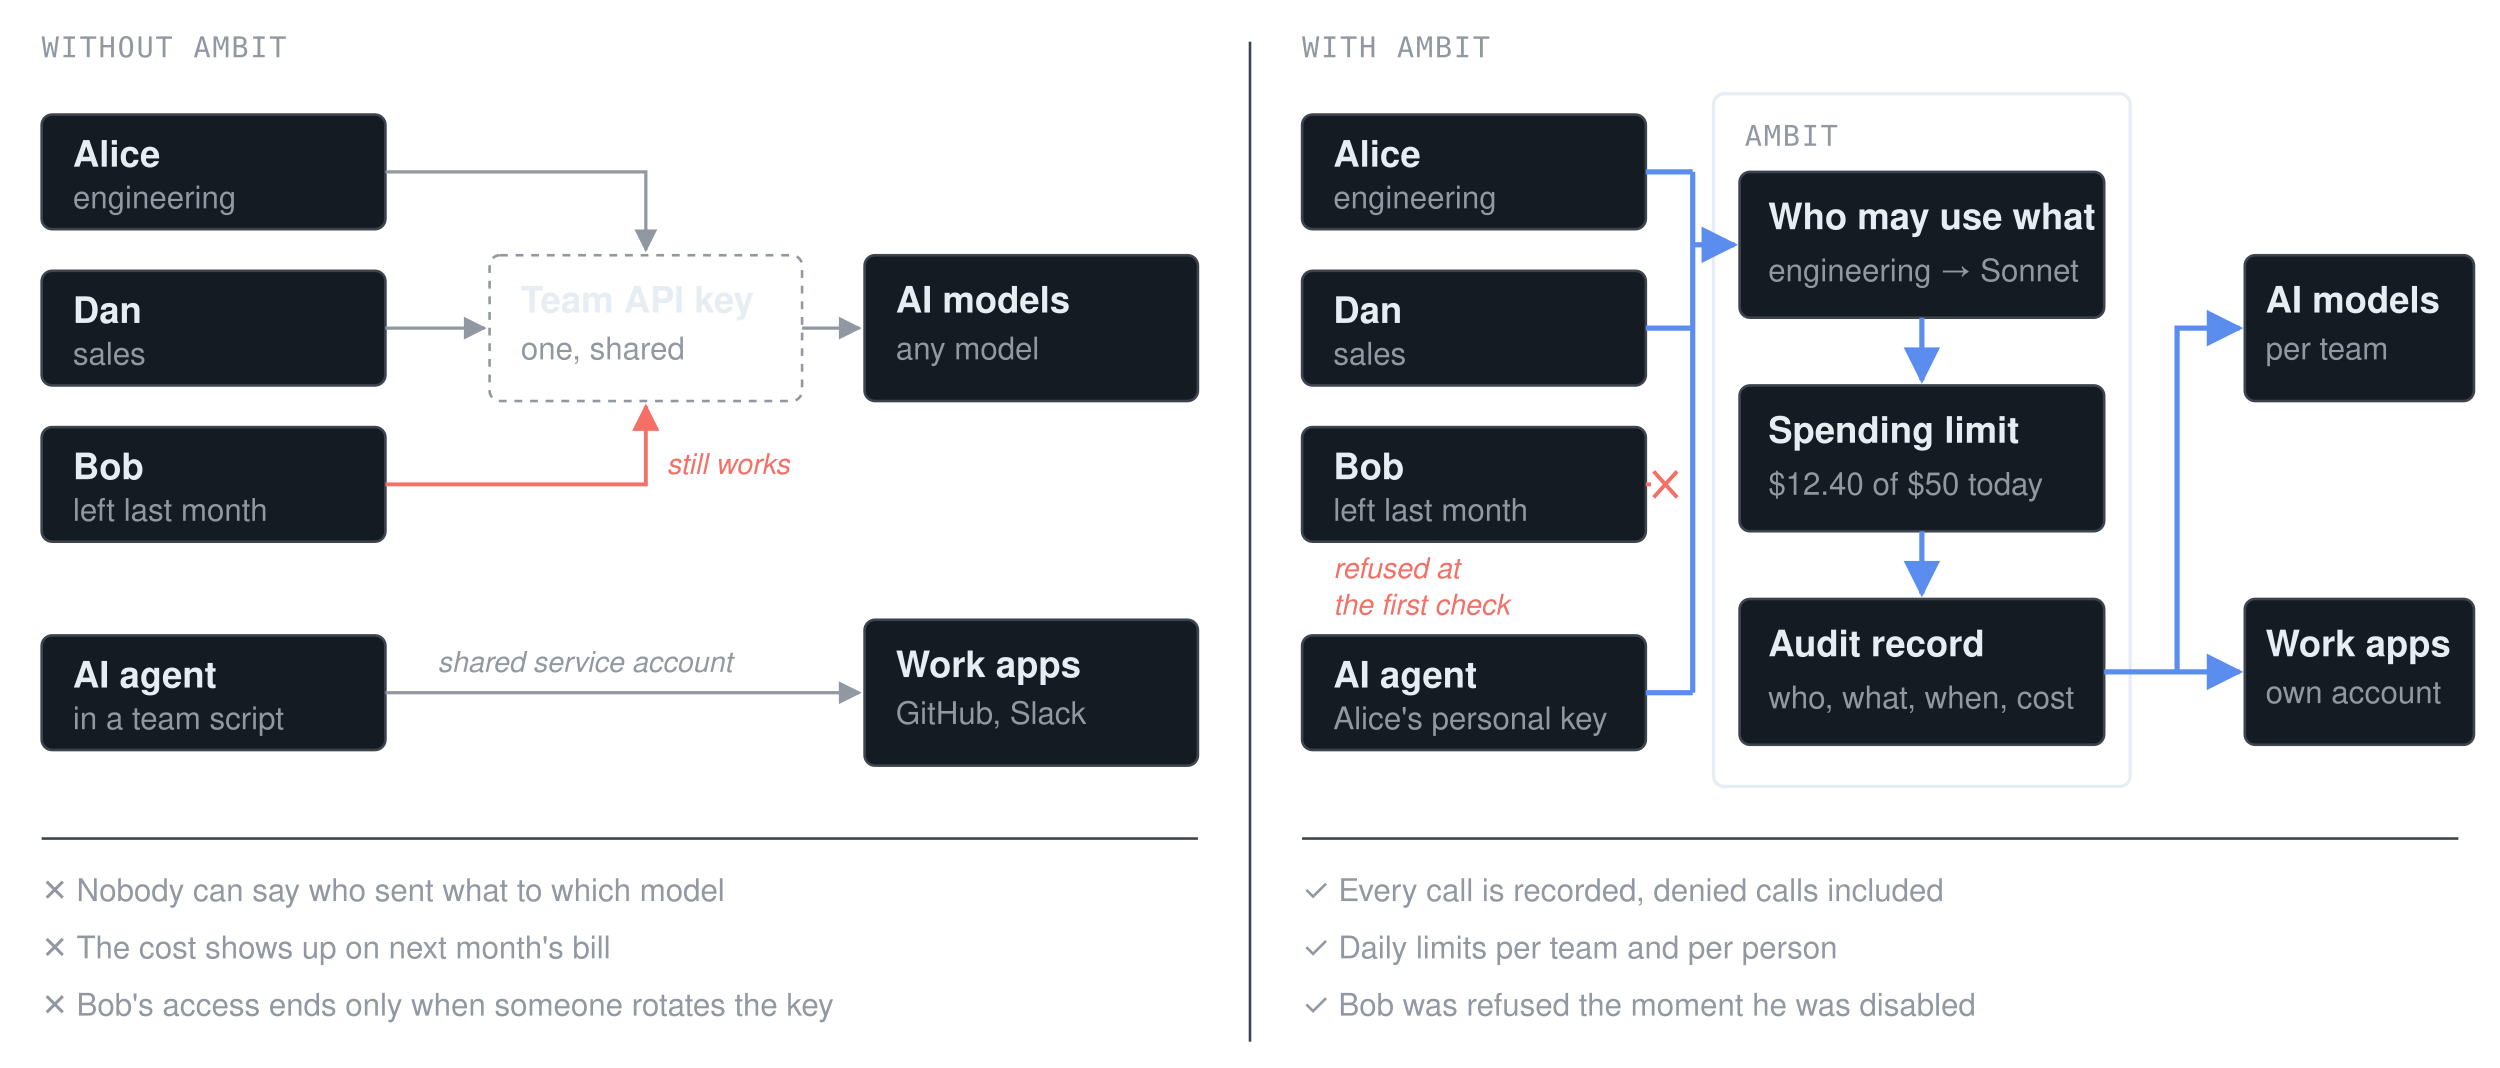
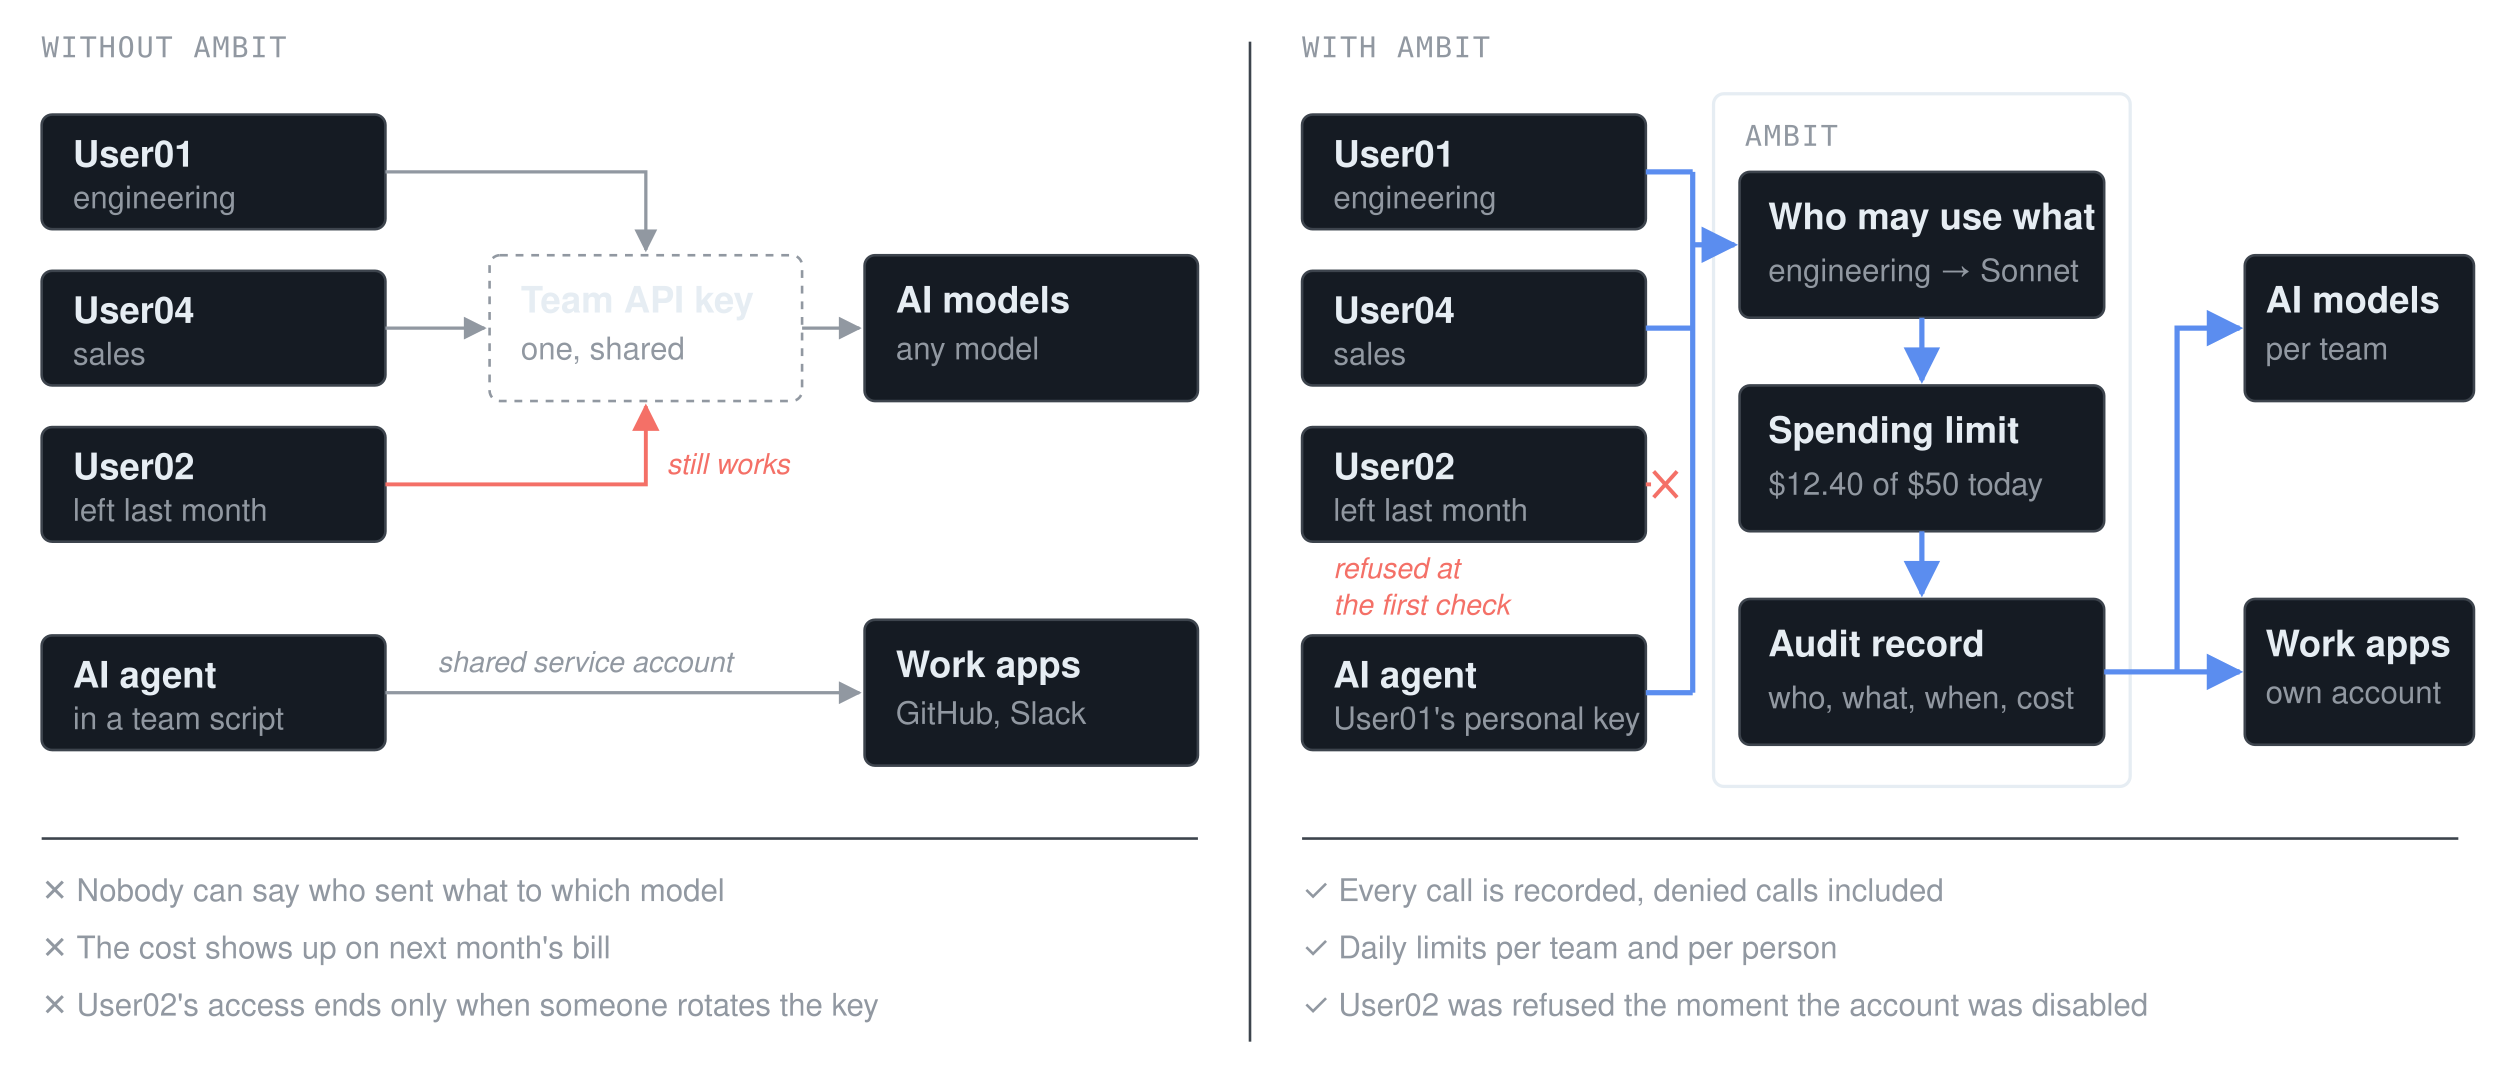
- <svg xmlns="http://www.w3.org/2000/svg" viewBox="0 0 960 410" role="img" aria-label="Without Ambit: Alice, Dan and Bob share one team API key and call models directly, an AI agent reaches work apps through a shared service account, Bob's key still works after he left, there is no record and the cost appears on next month's bill. With Ambit: everyone passes the Ambit gateway, which checks who they are, what they may use and their daily limit, records every call, and refuses Bob.">
+ <svg xmlns="http://www.w3.org/2000/svg" viewBox="0 0 960 410" role="img" aria-label="Without Ambit: User01, User04 and User02 share one team API key and call models directly, an AI agent reaches work apps through a shared service account, User02's key still works after they left, there is no record and the cost appears on next month's bill. With Ambit: everyone passes the Ambit gateway, which checks who they are, what they may use and their daily limit, records every call, and refuses User02.">
  <style>
text{font-family:'IBM Plex Sans, -apple-system, Segoe UI, Helvetica, Arial, sans-serif';fill:#E6EDF3}
.t{font-size:14px;font-weight:600}
.s{font-size:12px;fill:#9198A1}
.m{font-family:'IBM Plex Mono, ui-monospace, SFMono-Regular, Menlo, monospace';font-size:11px;letter-spacing:.06em;fill:#9198A1}
.l{font-size:11px;fill:#9198A1;font-style:italic}
.lx{font-size:11px;fill:#F47067;font-style:italic}
.box{fill:#151B23;stroke:#3D444D;stroke-width:1}
.gw{fill:none;stroke:#E6EDF3;stroke-width:1.25}
.key{fill:none;stroke:#9198A1;stroke-width:1;stroke-dasharray:3 3}
.raw{fill:none;stroke:#9198A1;stroke-width:1.25}
.req{fill:none;stroke:#5B8DEF;stroke-width:2}
.bad{fill:none;stroke:#F47067;stroke-width:1.5}
.div{stroke:#3D444D;stroke-width:1}
</style>
  <defs>
    <marker id="MB" viewBox="0 0 10 10" refX="9" refY="5" markerWidth="7" markerHeight="7" orient="auto-start-reverse">
      <path d="M0 0L10 5L0 10z" fill="#5B8DEF" />
    </marker>
    <marker id="MG" viewBox="0 0 10 10" refX="9" refY="5" markerWidth="7" markerHeight="7" orient="auto-start-reverse">
      <path d="M0 0L10 5L0 10z" fill="#9198A1" />
    </marker>
    <marker id="MR" viewBox="0 0 10 10" refX="9" refY="5" markerWidth="7" markerHeight="7" orient="auto-start-reverse">
      <path d="M0 0L10 5L0 10z" fill="#F47067" />
    </marker>
  </defs>
  <text class="m" x="16" y="22">WITHOUT AMBIT</text>
  <rect class="box" x="16" y="44" width="132" height="44" rx="4" />
-   <text class="t" x="28" y="64">Alice</text>
+   <text class="t" x="28" y="64">User01</text>
  <text class="s" x="28" y="80">engineering</text>
  <rect class="box" x="16" y="104" width="132" height="44" rx="4" />
-   <text class="t" x="28" y="124">Dan</text>
+   <text class="t" x="28" y="124">User04</text>
  <text class="s" x="28" y="140">sales</text>
  <rect class="box" x="16" y="164" width="132" height="44" rx="4" />
-   <text class="t" x="28" y="184">Bob</text>
+   <text class="t" x="28" y="184">User02</text>
  <text class="s" x="28" y="200">left last month</text>
  <rect class="box" x="16" y="244" width="132" height="44" rx="4" />
  <text class="t" x="28" y="264">AI agent</text>
  <text class="s" x="28" y="280">in a team script</text>
  <rect class="key" x="188" y="98" width="120" height="56" rx="4" />
  <text class="t" x="200" y="120">Team API key</text>
  <text class="s" x="200" y="138">one, shared</text>
  <path class="raw" d="M148 66H248V96" marker-end="url(#MG)" />
  <path class="raw" d="M148 126H186" marker-end="url(#MG)" />
  <path class="bad" d="M148 186H248V156" marker-end="url(#MR)" />
  <text class="lx" x="256" y="182">still works</text>
  <rect class="box" x="332" y="98" width="128" height="56" rx="4" />
  <text class="t" x="344" y="120">AI models</text>
  <text class="s" x="344" y="138">any model</text>
  <rect class="box" x="332" y="238" width="128" height="56" rx="4" />
  <text class="t" x="344" y="260">Work apps</text>
  <text class="s" x="344" y="278">GitHub, Slack</text>
  <path class="raw" d="M308 126H330" marker-end="url(#MG)" />
  <path class="raw" d="M148 266H330" marker-end="url(#MG)" />
  <text class="l" x="168" y="258">shared service account</text>
  <path class="div" d="M16 322H460" />
  <text class="s" x="16" y="346">✕  Nobody can say who sent what to which model</text>
  <text class="s" x="16" y="368">✕  The cost shows up on next month's bill</text>
-   <text class="s" x="16" y="390">✕  Bob's access ends only when someone rotates the key</text>
+   <text class="s" x="16" y="390">✕  User02's access ends only when someone rotates the key</text>
  <path class="div" d="M480 16V400" />
  <text class="m" x="500" y="22">WITH AMBIT</text>
  <rect class="box" x="500" y="44" width="132" height="44" rx="4" />
-   <text class="t" x="512" y="64">Alice</text>
+   <text class="t" x="512" y="64">User01</text>
  <text class="s" x="512" y="80">engineering</text>
  <rect class="box" x="500" y="104" width="132" height="44" rx="4" />
-   <text class="t" x="512" y="124">Dan</text>
+   <text class="t" x="512" y="124">User04</text>
  <text class="s" x="512" y="140">sales</text>
  <rect class="box" x="500" y="164" width="132" height="44" rx="4" />
-   <text class="t" x="512" y="184">Bob</text>
+   <text class="t" x="512" y="184">User02</text>
  <text class="s" x="512" y="200">left last month</text>
  <rect class="box" x="500" y="244" width="132" height="44" rx="4" />
  <text class="t" x="512" y="264">AI agent</text>
-   <text class="s" x="512" y="280">Alice's personal key</text>
+   <text class="s" x="512" y="280">User01's personal key</text>
  <rect class="gw" x="658" y="36" width="160" height="266" rx="4" />
  <text class="m" x="670" y="56">AMBIT</text>
  <rect class="box" x="668" y="66" width="140" height="56" rx="4" />
  <text class="t" x="679" y="88">Who may use what</text>
  <text class="s" x="679" y="108">engineering → Sonnet</text>
  <rect class="box" x="668" y="148" width="140" height="56" rx="4" />
  <text class="t" x="679" y="170">Spending limit</text>
  <text class="s" x="679" y="190">$12.40 of $50 today</text>
  <rect class="box" x="668" y="230" width="140" height="56" rx="4" />
  <text class="t" x="679" y="252">Audit record</text>
  <text class="s" x="679" y="272">who, what, when, cost</text>
  <path class="req" d="M738 122V146" marker-end="url(#MB)" />
  <path class="req" d="M738 204V228" marker-end="url(#MB)" />
  <path class="req" d="M632 66H650" />
  <path class="req" d="M632 126H650" />
  <path class="req" d="M632 266H650" />
  <path class="req" d="M650 66V266" />
  <path class="req" d="M650 94H666" marker-end="url(#MB)" />
  <path class="bad" d="M632 186H634" />
  <path class="bad" d="M635 181l9 10M644 181l-9 10" />
  <text class="lx" x="512" y="222">refused at</text>
  <text class="lx" x="512" y="236">the first check</text>
  <rect class="box" x="862" y="98" width="88" height="56" rx="4" />
  <text class="t" x="870" y="120">AI models</text>
  <text class="s" x="870" y="138">per team</text>
  <rect class="box" x="862" y="230" width="88" height="56" rx="4" />
  <text class="t" x="870" y="252">Work apps</text>
  <text class="s" x="870" y="270">own account</text>
  <path class="req" d="M808 258H860" marker-end="url(#MB)" />
  <path class="req" d="M836 258V126H860" marker-end="url(#MB)" />
  <path class="div" d="M500 322H944" />
  <text class="s" x="500" y="346">✓  Every call is recorded, denied calls included</text>
  <text class="s" x="500" y="368">✓  Daily limits per team and per person</text>
-   <text class="s" x="500" y="390">✓  Bob was refused the moment he was disabled</text>
+   <text class="s" x="500" y="390">✓  User02 was refused the moment the account was disabled</text>
</svg>
